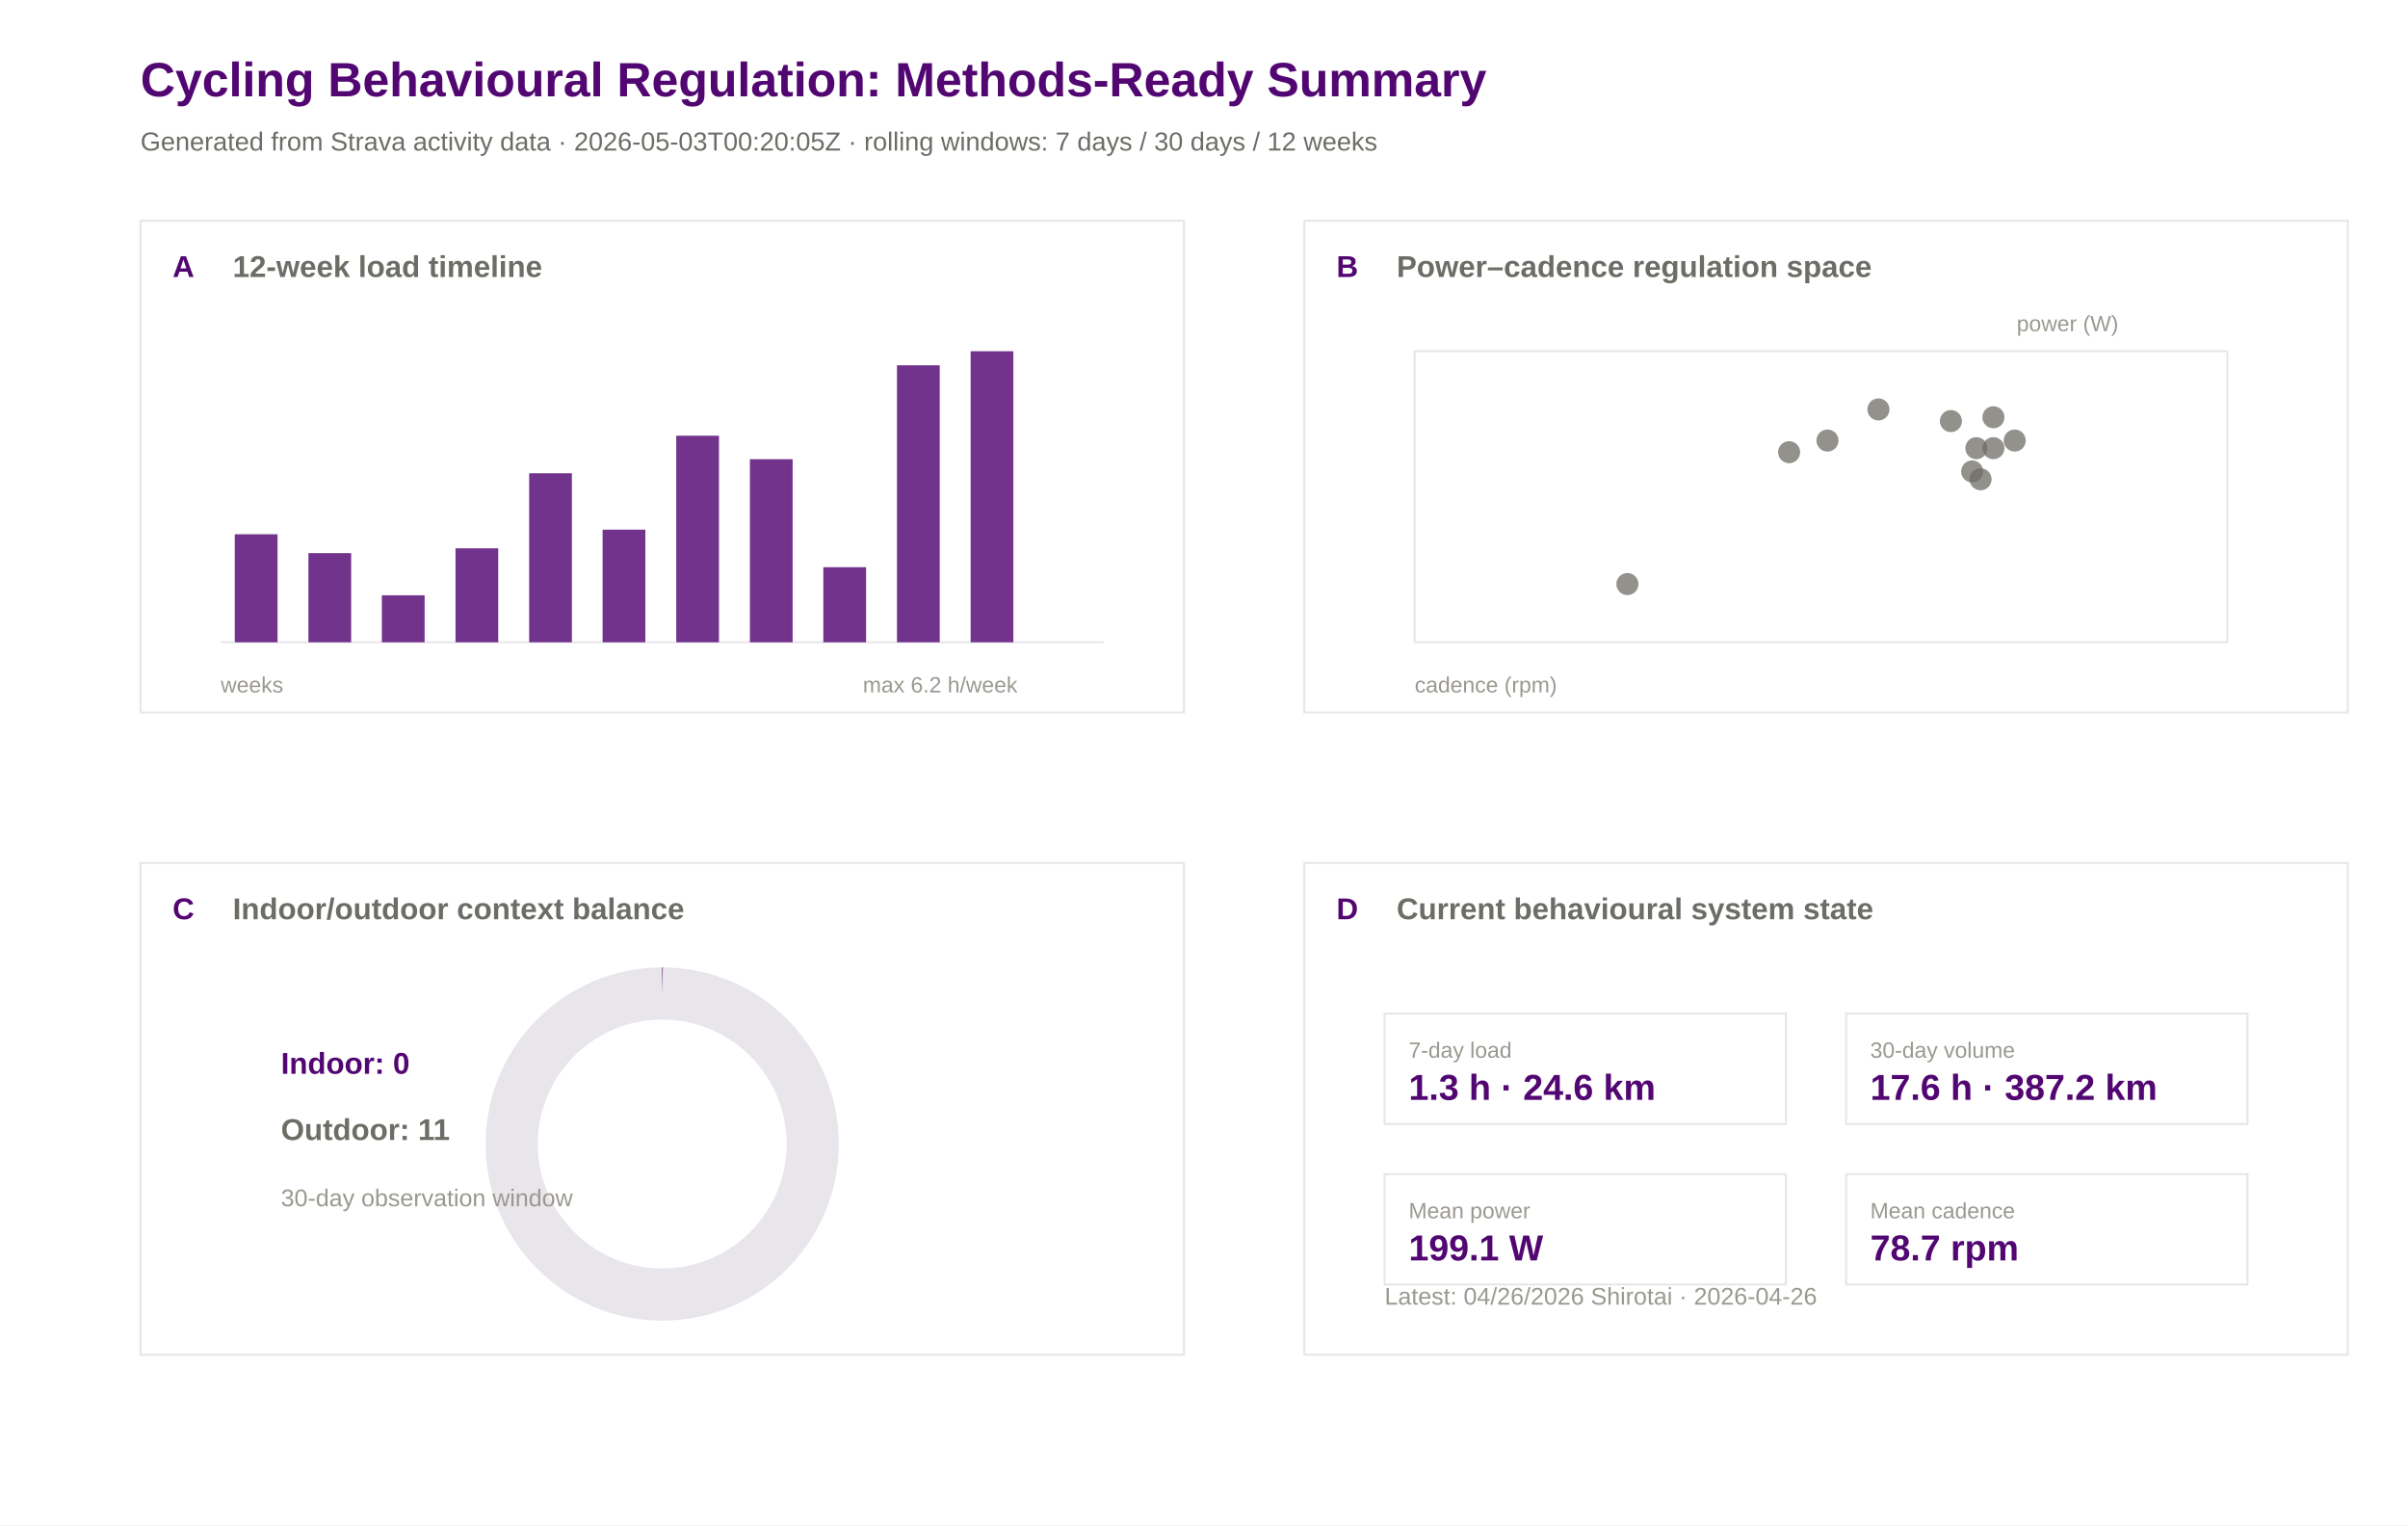
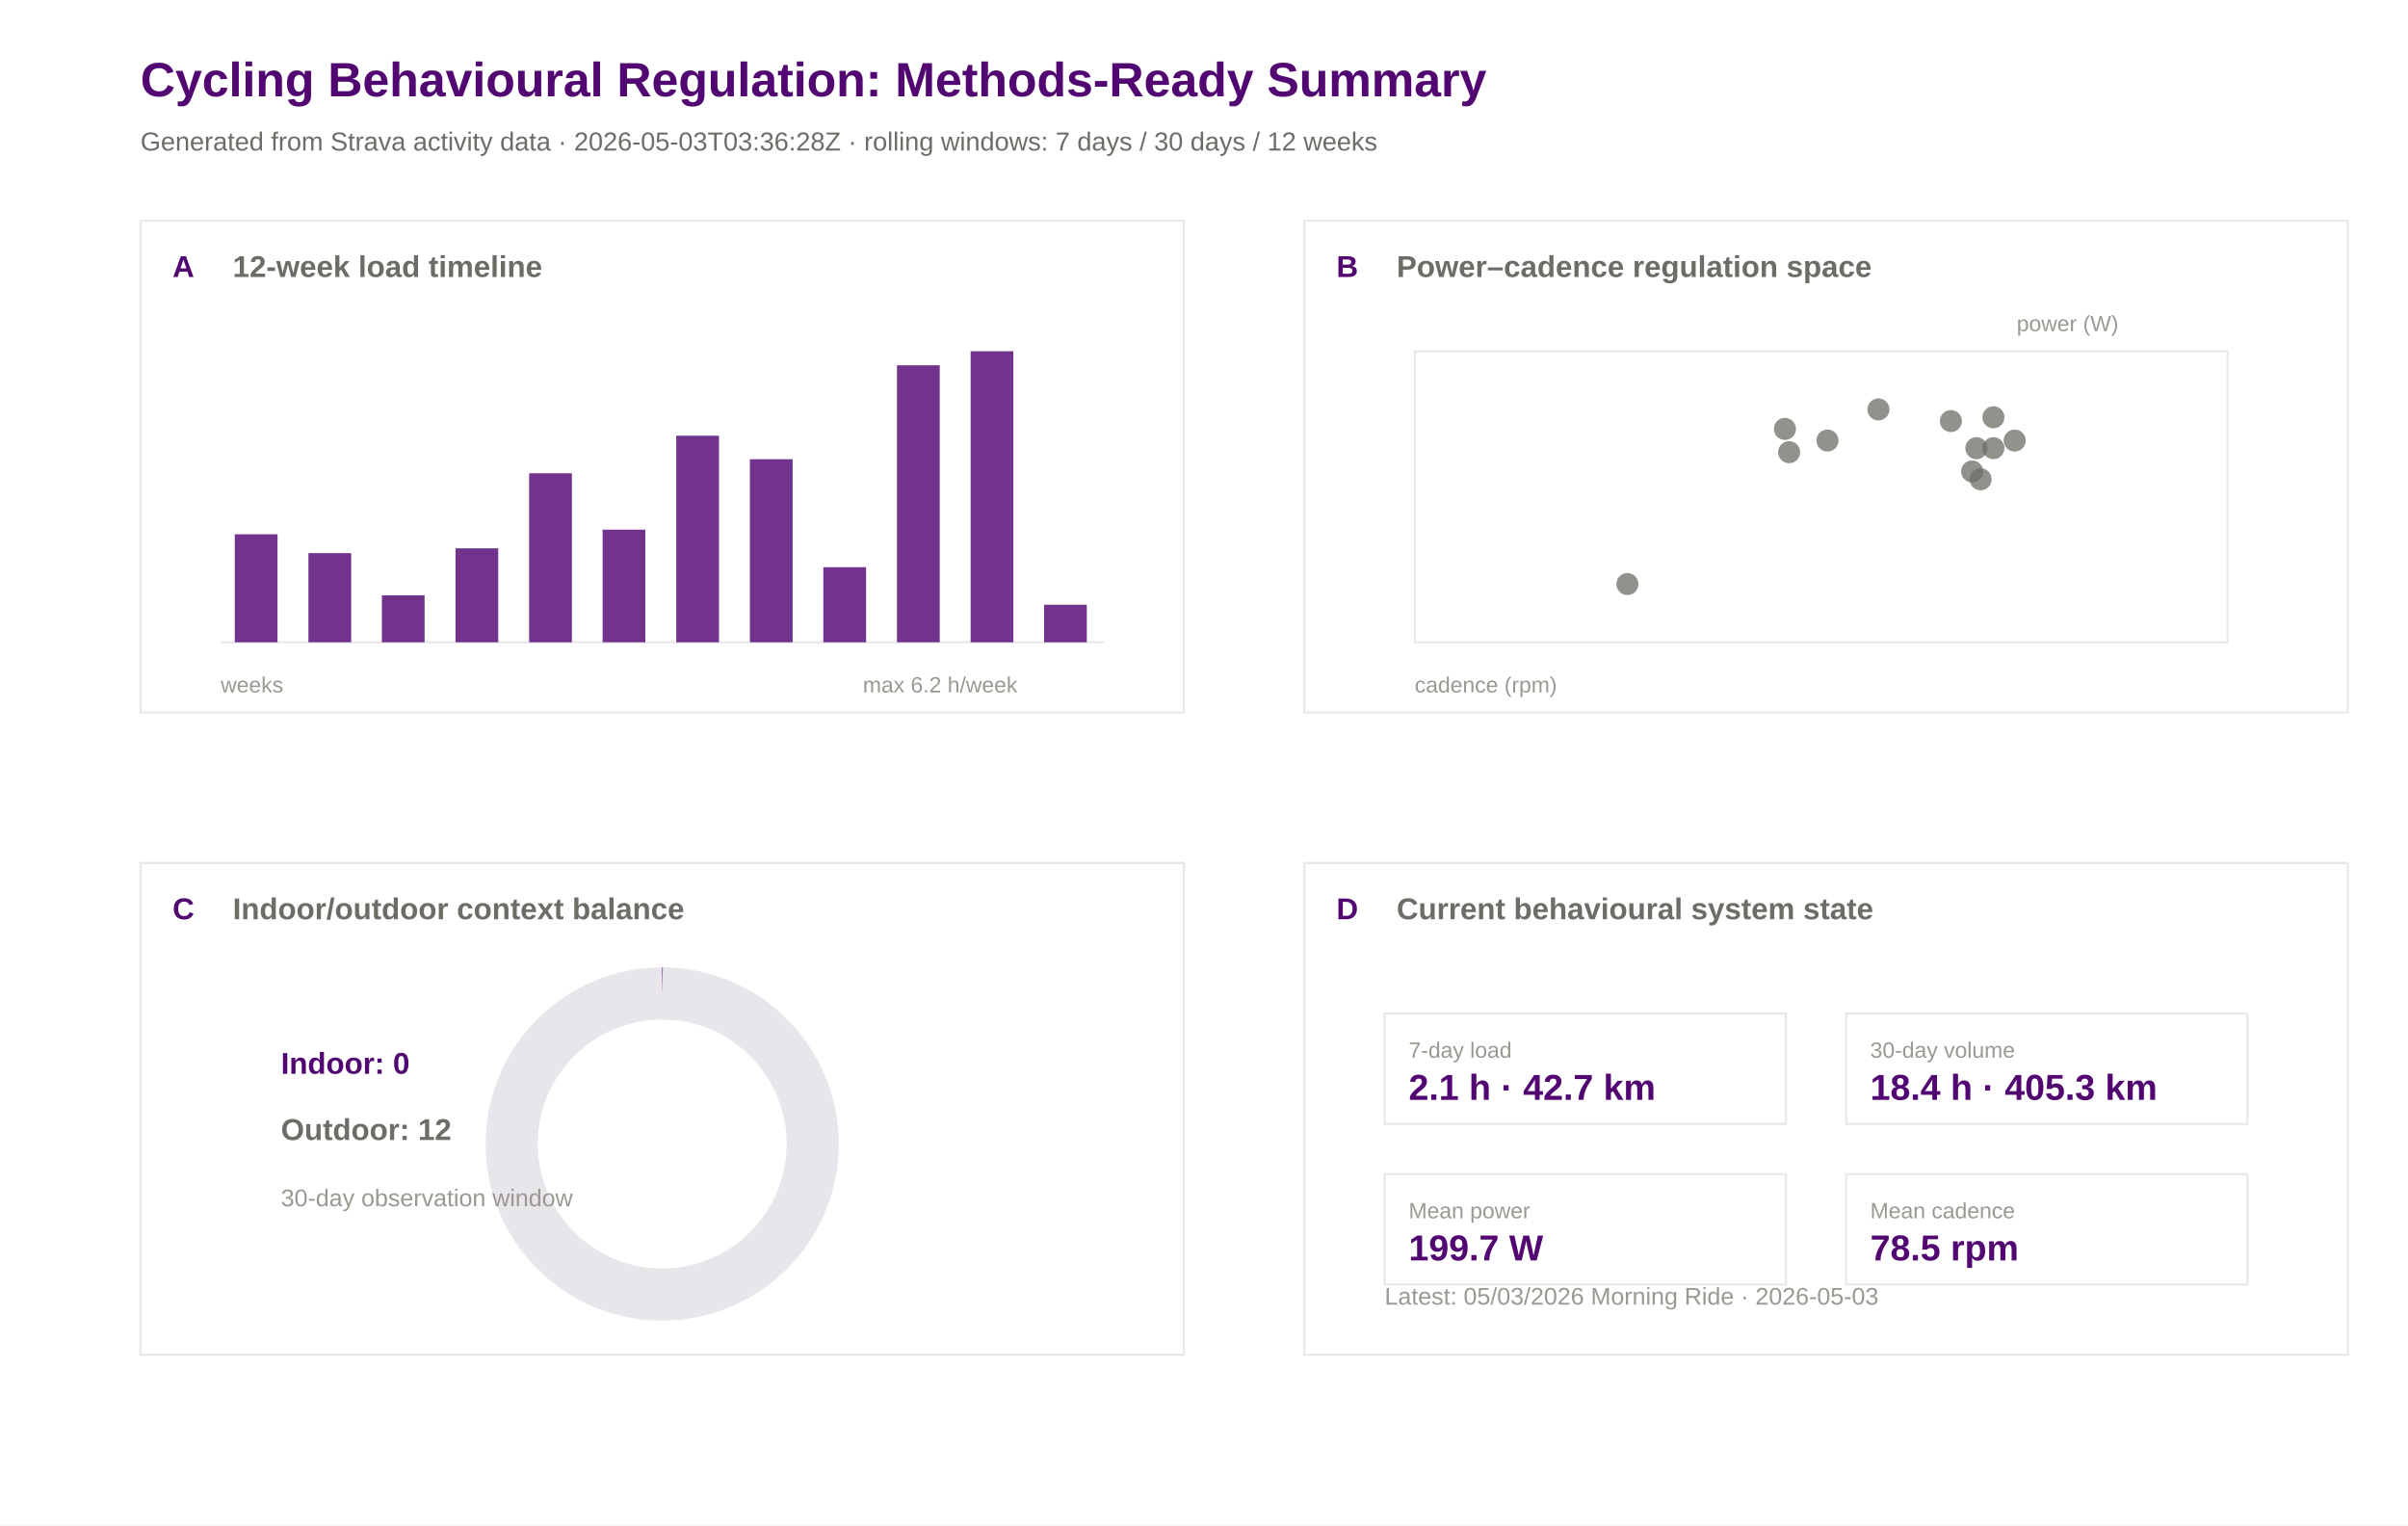
<svg xmlns="http://www.w3.org/2000/svg" width="1200" height="760" viewBox="0 0 1200 760">
  <rect width="100%" height="100%" fill="#ffffff" />
  <text x="70.0" y="48.0" font-family="Arial" font-size="24" font-weight="600" fill="#520671">Cycling Behavioural Regulation: Methods-Ready Summary</text>
-   <text x="70.0" y="75.0" font-family="Arial" font-size="13" font-weight="400" fill="#6e6c66">Generated from Strava activity data · 2026-05-03T00:20:05Z · rolling windows: 7 days / 30 days / 12 weeks</text>
+   <text x="70.0" y="75.0" font-family="Arial" font-size="13" font-weight="400" fill="#6e6c66">Generated from Strava activity data · 2026-05-03T03:36:28Z · rolling windows: 7 days / 30 days / 12 weeks</text>
  <rect x="70" y="110" width="520" height="245" fill="#ffffff" stroke="#e8e5eb" stroke-width="1" />
  <text x="86.0" y="138.0" font-family="Arial" font-size="15" font-weight="600" fill="#520671">A</text>
  <text x="116.0" y="138.0" font-family="Arial" font-size="15" font-weight="600" fill="#6e6c66">12-week load timeline</text>
  <rect x="650" y="110" width="520" height="245" fill="#ffffff" stroke="#e8e5eb" stroke-width="1" />
  <text x="666.0" y="138.0" font-family="Arial" font-size="15" font-weight="600" fill="#520671">B</text>
  <text x="696.0" y="138.0" font-family="Arial" font-size="15" font-weight="600" fill="#6e6c66">Power–cadence regulation space</text>
  <rect x="70" y="430" width="520" height="245" fill="#ffffff" stroke="#e8e5eb" stroke-width="1" />
  <text x="86.0" y="458.0" font-family="Arial" font-size="15" font-weight="600" fill="#520671">C</text>
  <text x="116.0" y="458.0" font-family="Arial" font-size="15" font-weight="600" fill="#6e6c66">Indoor/outdoor context balance</text>
  <rect x="650" y="430" width="520" height="245" fill="#ffffff" stroke="#e8e5eb" stroke-width="1" />
  <text x="666.0" y="458.0" font-family="Arial" font-size="15" font-weight="600" fill="#520671">D</text>
  <text x="696.0" y="458.0" font-family="Arial" font-size="15" font-weight="600" fill="#6e6c66">Current behavioural system state</text>
  <line x1="110" y1="320" x2="550" y2="320" stroke="#e8e5eb" />
  <rect x="117.0" y="266.2" width="21.3" height="53.8" fill="#520671" opacity="0.82" />
  <rect x="153.7" y="275.6" width="21.3" height="44.4" fill="#520671" opacity="0.82" />
  <rect x="190.3" y="296.6" width="21.3" height="23.4" fill="#520671" opacity="0.82" />
  <rect x="227.0" y="273.2" width="21.3" height="46.8" fill="#520671" opacity="0.82" />
  <rect x="263.7" y="235.8" width="21.3" height="84.2" fill="#520671" opacity="0.82" />
  <rect x="300.3" y="263.9" width="21.3" height="56.1" fill="#520671" opacity="0.82" />
  <rect x="337.0" y="217.1" width="21.3" height="102.9" fill="#520671" opacity="0.82" />
  <rect x="373.7" y="228.8" width="21.3" height="91.2" fill="#520671" opacity="0.82" />
  <rect x="410.3" y="282.6" width="21.3" height="37.4" fill="#520671" opacity="0.82" />
  <rect x="447.0" y="182.0" width="21.3" height="138.0" fill="#520671" opacity="0.82" />
  <rect x="483.7" y="175.0" width="21.3" height="145.0" fill="#520671" opacity="0.82" />
-   <rect x="520.3" y="320.0" width="21.3" height="0.0" fill="#520671" opacity="0.82" />
+   <rect x="520.3" y="301.3" width="21.3" height="18.7" fill="#520671" opacity="0.82" />
  <text x="110.0" y="345.0" font-family="Arial" font-size="11" font-weight="400" fill="#9a9890">weeks</text>
  <text x="430.0" y="345.0" font-family="Arial" font-size="11" font-weight="400" fill="#9a9890">max 6.2 h/week</text>
  <rect x="705" y="175" width="405" height="145" fill="#ffffff" stroke="#e8e5eb" />
  <circle cx="987.0" cy="238.8" r="5.5" fill="#6e6c66" opacity="0.75" />
  <circle cx="910.7" cy="219.5" r="5.5" fill="#6e6c66" opacity="0.75" />
  <circle cx="972.2" cy="209.8" r="5.5" fill="#6e6c66" opacity="0.75" />
  <circle cx="993.4" cy="223.3" r="5.5" fill="#6e6c66" opacity="0.75" />
  <circle cx="1004.0" cy="219.5" r="5.5" fill="#6e6c66" opacity="0.75" />
  <circle cx="984.9" cy="223.3" r="5.5" fill="#6e6c66" opacity="0.75" />
  <circle cx="993.4" cy="207.9" r="5.5" fill="#6e6c66" opacity="0.75" />
  <circle cx="811.0" cy="291.0" r="5.5" fill="#6e6c66" opacity="0.75" />
  <circle cx="982.8" cy="234.9" r="5.5" fill="#6e6c66" opacity="0.75" />
  <circle cx="891.6" cy="225.3" r="5.5" fill="#6e6c66" opacity="0.75" />
  <circle cx="936.1" cy="204.0" r="5.5" fill="#6e6c66" opacity="0.75" />
+   <circle cx="889.5" cy="213.7" r="5.5" fill="#6e6c66" opacity="0.75" />
  <text x="705.0" y="345.0" font-family="Arial" font-size="11" font-weight="400" fill="#9a9890">cadence (rpm)</text>
  <text x="1005.0" y="165.0" font-family="Arial" font-size="11" font-weight="400" fill="#9a9890">power (W)</text>
  <circle cx="330" cy="570" r="75" fill="none" stroke="#e8e5eb" stroke-width="26" />
  <circle cx="330" cy="570" r="75" fill="none" stroke="#520671" stroke-width="26" stroke-dasharray="0.0 471.2" transform="rotate(-90 330 570)" />
  <text x="140.0" y="535.0" font-family="Arial" font-size="15" font-weight="600" fill="#520671">Indoor: 0</text>
-   <text x="140.0" y="568.0" font-family="Arial" font-size="15" font-weight="600" fill="#6e6c66">Outdoor: 11</text>
+   <text x="140.0" y="568.0" font-family="Arial" font-size="15" font-weight="600" fill="#6e6c66">Outdoor: 12</text>
  <text x="140.0" y="601.0" font-family="Arial" font-size="12" font-weight="400" fill="#9a9890">30-day observation window</text>
  <rect x="690" y="505" width="200" height="55" fill="#ffffff" stroke="#e8e5eb" />
  <text x="702.0" y="527.0" font-family="Arial" font-size="11" font-weight="500" fill="#9a9890">7-day load</text>
-   <text x="702.0" y="548.0" font-family="Arial" font-size="18" font-weight="600" fill="#520671">1.3 h · 24.6 km</text>
+   <text x="702.0" y="548.0" font-family="Arial" font-size="18" font-weight="600" fill="#520671">2.1 h · 42.7 km</text>
  <rect x="920" y="505" width="200" height="55" fill="#ffffff" stroke="#e8e5eb" />
  <text x="932.0" y="527.0" font-family="Arial" font-size="11" font-weight="500" fill="#9a9890">30-day volume</text>
-   <text x="932.0" y="548.0" font-family="Arial" font-size="18" font-weight="600" fill="#520671">17.6 h · 387.2 km</text>
+   <text x="932.0" y="548.0" font-family="Arial" font-size="18" font-weight="600" fill="#520671">18.4 h · 405.3 km</text>
  <rect x="690" y="585" width="200" height="55" fill="#ffffff" stroke="#e8e5eb" />
  <text x="702.0" y="607.0" font-family="Arial" font-size="11" font-weight="500" fill="#9a9890">Mean power</text>
-   <text x="702.0" y="628.0" font-family="Arial" font-size="18" font-weight="600" fill="#520671">199.1 W</text>
+   <text x="702.0" y="628.0" font-family="Arial" font-size="18" font-weight="600" fill="#520671">199.7 W</text>
  <rect x="920" y="585" width="200" height="55" fill="#ffffff" stroke="#e8e5eb" />
  <text x="932.0" y="607.0" font-family="Arial" font-size="11" font-weight="500" fill="#9a9890">Mean cadence</text>
-   <text x="932.0" y="628.0" font-family="Arial" font-size="18" font-weight="600" fill="#520671">78.7 rpm</text>
-   <text x="690.0" y="650.0" font-family="Arial" font-size="12" font-weight="400" fill="#9a9890">Latest: 04/26/2026 Shirotai · 2026-04-26</text>
+   <text x="932.0" y="628.0" font-family="Arial" font-size="18" font-weight="600" fill="#520671">78.5 rpm</text>
+   <text x="690.0" y="650.0" font-family="Arial" font-size="12" font-weight="400" fill="#9a9890">Latest: 05/03/2026 Morning Ride · 2026-05-03</text>
</svg>
